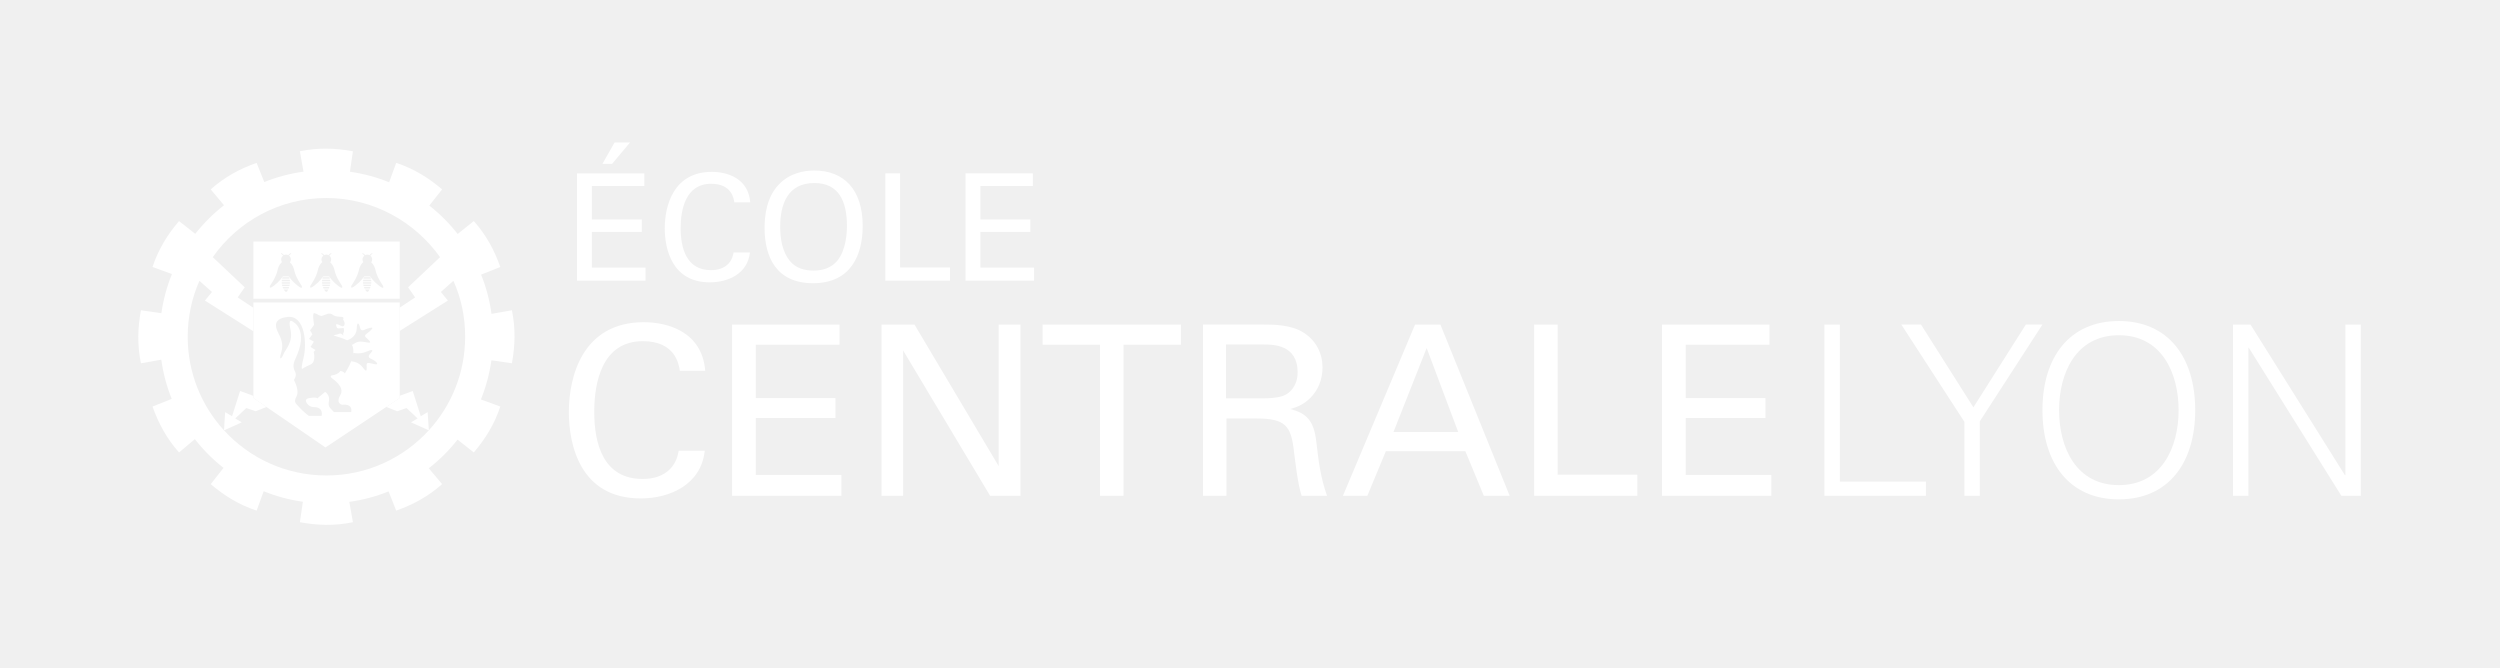
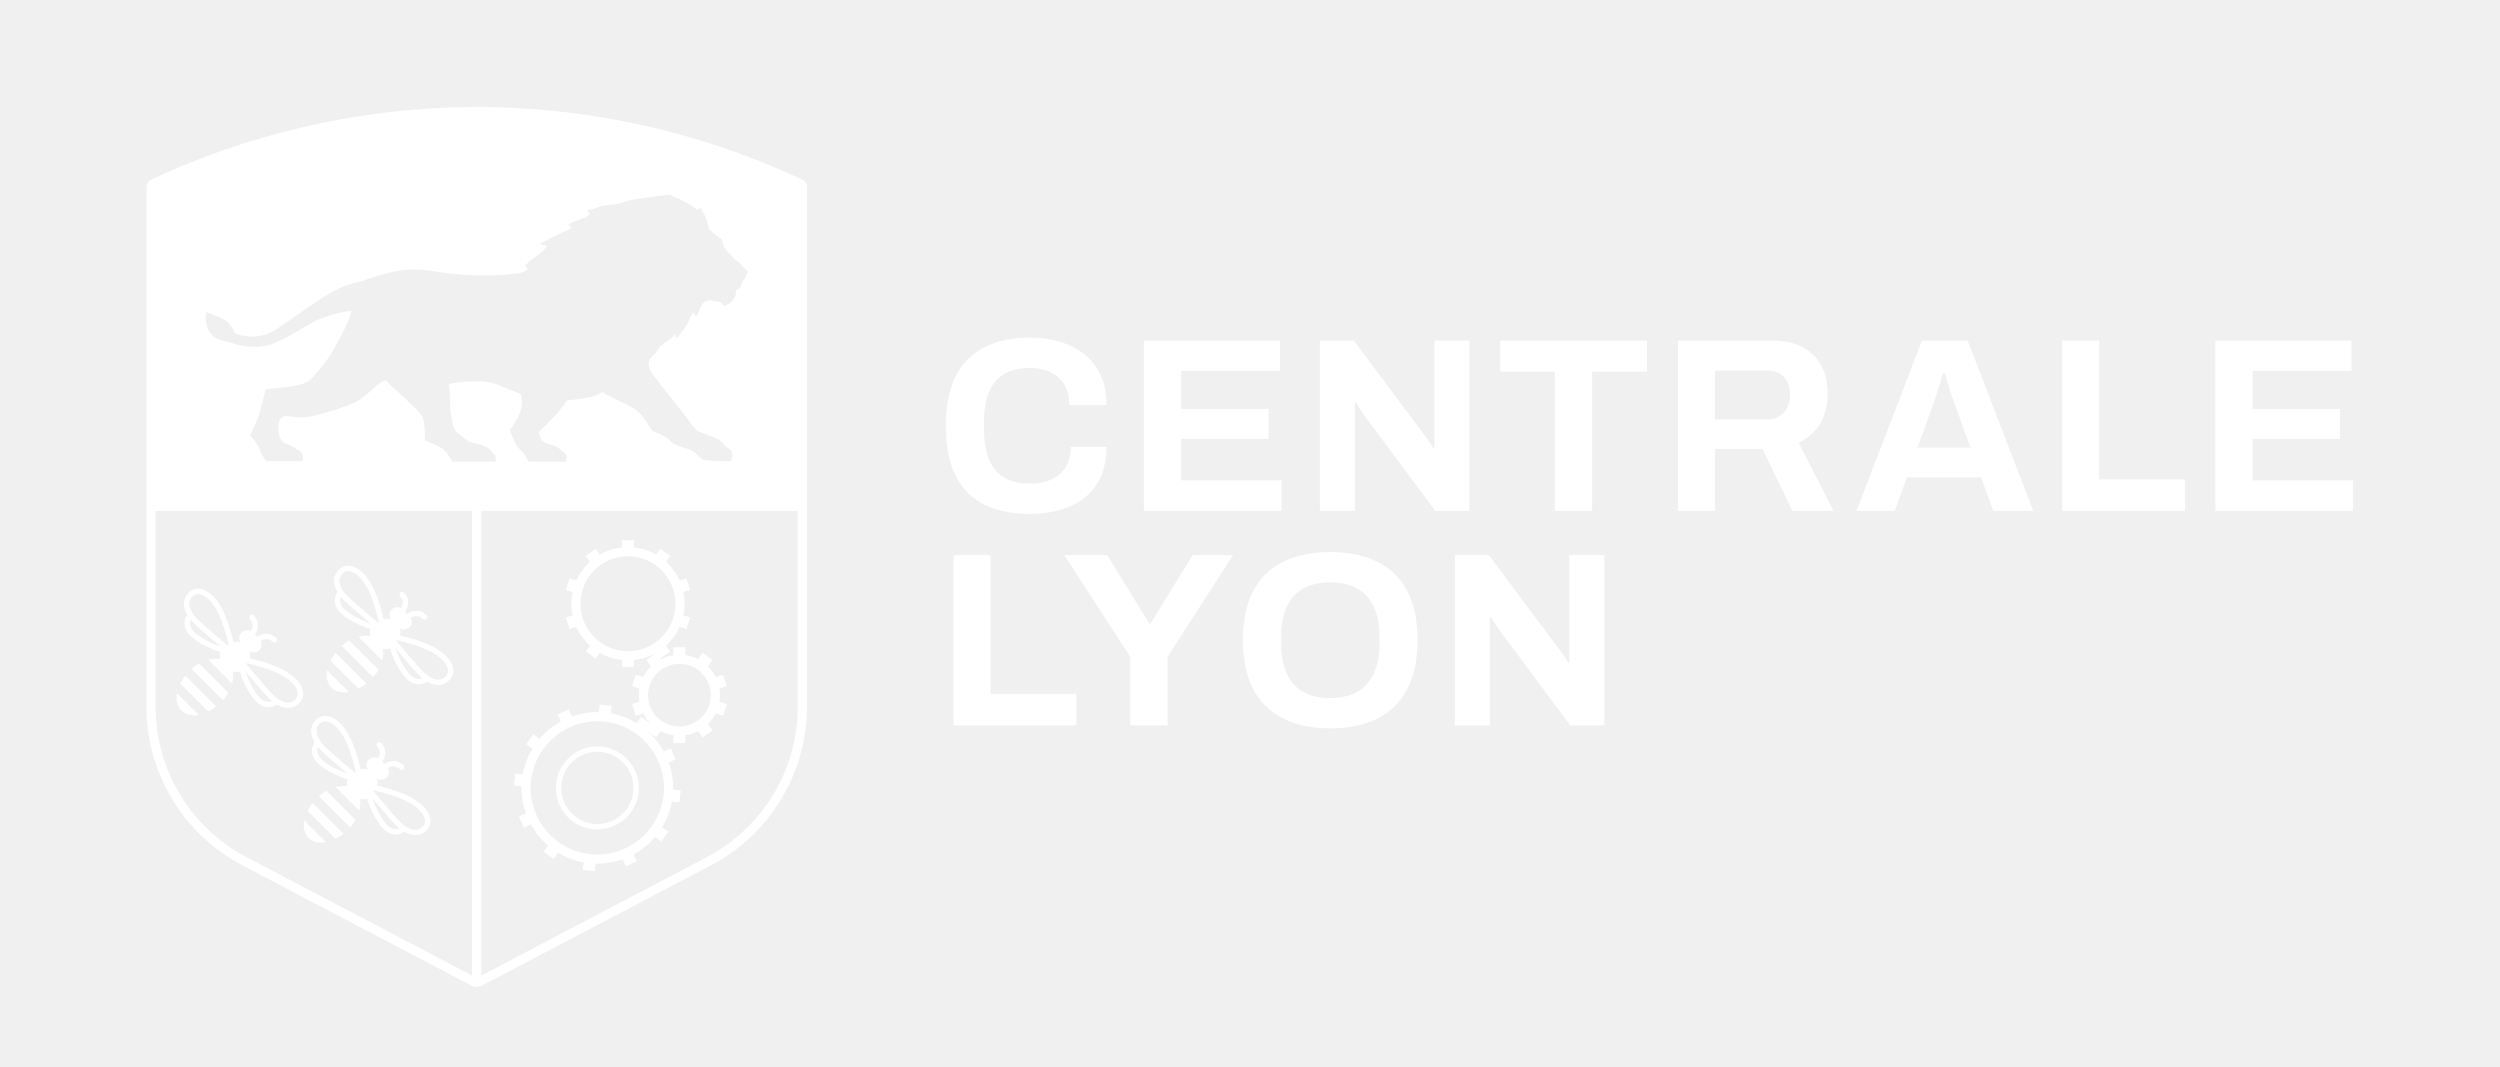
- <svg xmlns="http://www.w3.org/2000/svg" version="1.1" id="Calque_1" x="0px" y="0px" width="283.46px" height="75.66px" viewBox="0 0 283.46 75.66" enable-background="new 0 0 283.46 75.66" xml:space="preserve">
-   <g>
-     <g>
-       <path fill="#FFFFFF" d="M28.728,34.297v10.825l8.056,5.53l0.119,0.081l8.423-5.609V34.297H28.728z M42.494,41.294    c-0.574-0.111-0.928-0.29-0.928,0.084c0,0.377,0.11,1.016-0.376,0.355c-0.483-0.662-1.055-0.729-1.365-0.771    c0,0,0.017-0.063,0.049-0.152c-0.288,0.825-0.791,1.543-0.791,1.543c-0.065-0.235-0.495-0.299-0.495-0.299    c-0.135,0.27-0.563,0.466-0.892,0.494c-0.33,0.034-0.133,0.27-0.133,0.27c0.167,0.165,1.588,1.021,1.025,1.982    c-0.563,0.959,0.199,1.091,0.199,1.091c1.323-0.132,1.027,0.831,1.027,0.831h-1.955c-0.43-0.498-0.696-0.563-0.563-1.258    c0.133-0.696-0.43-1.029-0.43-1.029l-0.926,0.764c0,0,0.131-0.217-0.86-0.064c-0.662,0.097-0.301,0.558-0.301,0.558    s0.233,0.468,0.829,0.468c1.127,0,0.861,0.992,0.861,0.992h-1.457c0,0-0.693-0.529-1.091-0.992    c-0.399-0.468-0.662-0.533-0.298-1.225c0.362-0.697-0.3-1.854-0.3-1.854c0.366-0.532,0.165-0.863,0.165-0.863    c-0.264-0.526-0.295-0.892,0-1.521c1.552-3.271-0.198-4.167-0.198-4.167c-0.163-0.136-0.66-0.499-0.362,0.79    c0.347,1.514-0.596,2.317-0.796,2.853c-0.195,0.524-0.567,0.779-0.23-0.269c0.299-0.928-0.135-1.721-0.33-2.118    c-0.197-0.397-0.893-1.653,1.059-1.853c1.954-0.199,2.184,3.043,1.788,4.633c-0.397,1.591-0.099,1.224-0.099,1.224    s0.232-0.166,0.895-0.463c0.66-0.295,0.351-1.423,0.351-1.423s0.163-0.187,0.199-0.22c-0.353-0.199-0.549-0.354-0.549-0.354    l0.372-0.596l-0.552-0.306l0.376-0.509c-0.044-0.156-0.263-0.464-0.263-0.464c0.241-0.308,0.218-0.269,0.461-0.63    c-0.23-1.422,0.013-1.327,0.013-1.327c0.399,0.109,0.543,0.281,0.618,0.267c0.009,0,0.186,0.068,0.195,0.066    c0.257-0.061,0.681-0.258,0.756-0.262c0.389-0.047,0.436,0.068,0.643,0.195c0.21,0.129,0.673,0.156,0.941,0.17    c0.266,0.02,0.126,0.304,0.126,0.304c0.288,0.366,0.168,0.763-0.042,0.761c-0.206-0.007-0.534-0.281-0.708-0.237    c-0.129,0.036,0.055,0.392,0.055,0.392s0.011,0.063,0.161,0.08l0.45-0.031h0.004c0.021-0.002,0.036-0.006,0.048-0.011    c0.007,0,0.011,0.005,0.021,0.005h0.017l0.062-0.008c0,0,0.109,0.426-0.051,0.576c-0.011,0.101-0.011,0.2,0.009,0.282    c0.025,0.095-0.152-0.272-0.402-0.226c-0.182,0.042-0.032,0.061-0.601,0.163c-0.361,0.067,0.626,0.198,1.427,0.597    c0,0,1.045-0.267,1.09-1.306c0.044-1.035,0.31-0.505,0.399-0.067c0.086,0.444,0.594,0.136,0.594,0.136s1.116-0.454,0.685,0.022    c-0.418,0.463-0.928,0.596-0.661,0.859c0.262,0.264,0.816,0.683,0.309,0.619c-0.507-0.067-1.015-0.223-1.436,0.021l-0.419,0.241    c0,0-0.071-0.188-0.328-0.379c0.536,0.41,0.558,1.084,0.392,1.737c0.053-0.192,0.1-0.383,0.091-0.452c0,0,0.751,0.176,1.456-0.133    c0.707-0.307,0.882-0.244,0.487,0.178c-0.396,0.416-0.131,0.545,0.178,0.68C42.627,40.941,43.063,41.402,42.494,41.294z" />
-       <path fill="#FFFFFF" d="M28.728,27.384v6.485h16.598v-6.485H28.728z M32.637,32.875c-0.073,0.137-0.184,0.408-0.437-0.007    c-0.008-0.017-0.015-0.031-0.023-0.042h0.487C32.655,32.842,32.648,32.858,32.637,32.875z M32.721,32.706h-0.611    c-0.024-0.053-0.049-0.104-0.064-0.156h0.738C32.763,32.602,32.744,32.653,32.721,32.706z M32.817,32.435h-0.809    c-0.018-0.051-0.031-0.104-0.044-0.155h0.888C32.843,32.331,32.83,32.384,32.817,32.435z M32.868,32.165H31.95    c-0.008-0.053-0.011-0.105-0.011-0.16h0.939C32.879,32.059,32.876,32.112,32.868,32.165z M32.781,31.433    c0.015,0.044,0.033,0.097,0.049,0.165h-0.842c0.024-0.094,0.053-0.167,0.072-0.219l-0.015,0.054H32.781z M32.854,31.714    c0.012,0.054,0.018,0.116,0.022,0.177h-0.937c0.004-0.061,0.013-0.123,0.022-0.177H32.854z M33.767,32.406    c-0.671-0.519-0.853-0.868-1.023-1.063l-0.004-0.006h-0.654c0.007-0.01,0.009-0.016,0.009-0.016    c-0.002,0.004-0.009,0.011-0.015,0.016c-0.171,0.198-0.353,0.543-1.015,1.052c-0.678,0.522-0.429-0.021-0.429-0.021    s0.664-0.935,0.818-1.674c0.154-0.736,0.503-0.953,0.503-0.953s-0.002-0.022-0.004-0.063c-0.044-0.078-0.074-0.166-0.074-0.262    c0-0.172,0.084-0.323,0.207-0.423c0-0.009-0.004-0.083-0.153-0.165c0,0-0.138-0.185-0.03-0.136    c0.102,0.044,0.237,0.152,0.275,0.241c0.074-0.04,0.161-0.066,0.256-0.066c0.088,0,0.179,0.028,0.257,0.066    c0.038-0.086,0.175-0.197,0.277-0.241c0.108-0.049-0.025,0.136-0.025,0.136c-0.157,0.085-0.157,0.165-0.157,0.165l-0.019-0.009    c0.129,0.102,0.213,0.256,0.213,0.432c0,0.118-0.038,0.229-0.102,0.319c-0.002,0.017-0.002,0.026-0.002,0.026    s0.345,0.213,0.503,0.953c0.153,0.737,0.817,1.673,0.817,1.673S34.45,32.928,33.767,32.406z M37.206,32.875    c-0.072,0.137-0.182,0.408-0.436-0.007c-0.011-0.017-0.016-0.031-0.027-0.042h0.49C37.225,32.842,37.217,32.858,37.206,32.875z     M37.291,32.706h-0.611c-0.025-0.053-0.046-0.104-0.065-0.156h0.736C37.333,32.602,37.313,32.653,37.291,32.706z M37.386,32.435    h-0.811c-0.018-0.051-0.029-0.104-0.04-0.155h0.886C37.415,32.331,37.398,32.384,37.386,32.435z M37.437,32.165h-0.919    c-0.004-0.053-0.009-0.105-0.011-0.16h0.941C37.445,32.059,37.443,32.112,37.437,32.165z M37.348,31.433    c0.021,0.044,0.034,0.097,0.051,0.165h-0.844c0.027-0.094,0.055-0.167,0.076-0.219l-0.016,0.054H37.348z M37.423,31.714    c0.009,0.054,0.018,0.116,0.022,0.177h-0.937c0.004-0.061,0.011-0.123,0.022-0.177H37.423z M38.339,32.406    c-0.674-0.519-0.854-0.868-1.026-1.063l-0.005-0.006h-0.655c-0.175,0.198-0.359,0.543-1.017,1.052    c-0.681,0.522-0.427-0.021-0.427-0.021s0.66-0.935,0.813-1.674c0.157-0.736,0.509-0.953,0.509-0.953s-0.007-0.022-0.012-0.063    c-0.042-0.078-0.07-0.166-0.07-0.262c0-0.172,0.084-0.323,0.206-0.423c0-0.009-0.002-0.083-0.152-0.165    c0,0-0.14-0.185-0.032-0.136c0.105,0.044,0.237,0.152,0.277,0.241c0.073-0.04,0.162-0.066,0.253-0.066    c0.095,0,0.182,0.028,0.259,0.066c0.036-0.086,0.177-0.197,0.277-0.241c0.109-0.049-0.028,0.136-0.028,0.136    c-0.153,0.085-0.153,0.165-0.153,0.165l-0.018-0.009c0.129,0.102,0.213,0.256,0.213,0.432c0,0.118-0.038,0.229-0.103,0.319    c-0.002,0.017-0.004,0.026-0.004,0.026s0.349,0.213,0.505,0.953c0.156,0.737,0.818,1.673,0.818,1.673S39.016,32.928,38.339,32.406    z M41.86,32.875c-0.074,0.137-0.186,0.408-0.439-0.007c-0.011-0.017-0.017-0.031-0.024-0.042h0.487    C41.877,32.842,41.869,32.858,41.86,32.875z M41.942,32.706h-0.61c-0.026-0.053-0.048-0.104-0.068-0.156h0.74    C41.985,32.602,41.962,32.653,41.942,32.706z M42.038,32.435h-0.809c-0.018-0.051-0.031-0.104-0.044-0.155h0.89    C42.063,32.331,42.053,32.384,42.038,32.435z M42.088,32.165h-0.919c-0.004-0.053-0.011-0.105-0.011-0.16h0.939    C42.097,32.059,42.095,32.112,42.088,32.165z M41.264,31.433l0.02-0.054C41.278,31.392,41.271,31.418,41.264,31.433H42    c0.017,0.044,0.036,0.097,0.051,0.165h-0.844C41.227,31.527,41.246,31.48,41.264,31.433L41.264,31.433z M42.074,31.714    c0.01,0.054,0.019,0.116,0.021,0.177h-0.933c0.002-0.061,0.008-0.123,0.02-0.177H42.074z M42.987,32.406    c-0.67-0.519-0.85-0.868-1.025-1.063l-0.002-0.006h-0.654c0.007-0.01,0.011-0.016,0.011-0.016    c-0.004,0.004-0.011,0.011-0.015,0.016c-0.171,0.198-0.359,0.543-1.017,1.052c-0.681,0.522-0.426-0.021-0.426-0.021    s0.661-0.935,0.815-1.674c0.156-0.736,0.505-0.953,0.505-0.953s-0.006-0.022-0.006-0.063C41.131,29.6,41.1,29.512,41.1,29.417    c0-0.172,0.083-0.323,0.207-0.423c0-0.009-0.004-0.083-0.156-0.165c0,0-0.132-0.185-0.028-0.136    c0.102,0.044,0.237,0.152,0.274,0.241c0.075-0.04,0.162-0.066,0.254-0.066c0.093,0,0.184,0.028,0.262,0.066    c0.034-0.086,0.173-0.197,0.277-0.241c0.108-0.049-0.029,0.136-0.029,0.136c-0.157,0.085-0.157,0.165-0.157,0.165l-0.013-0.009    c0.125,0.102,0.208,0.256,0.208,0.432c0,0.118-0.038,0.229-0.102,0.319c0,0.017-0.002,0.026-0.002,0.026s0.35,0.213,0.505,0.953    c0.155,0.737,0.818,1.673,0.818,1.673S43.67,32.928,42.987,32.406z" />
+ <svg xmlns="http://www.w3.org/2000/svg" width="100%" height="100%" viewBox="0 0 443 189" version="1.1" xml:space="preserve" style="fill-rule:evenodd;clip-rule:evenodd;stroke-linejoin:round;stroke-miterlimit:2;">
+   <g id="base">
    </g>
-     <path fill="#FFFFFF" d="M65.423,19.657h7.635v1.432h-5.95v3.795h5.664v1.414h-5.664v4.045h6.084v1.483h-7.77V19.657z M71.44,16.15   L69.4,18.579h-1.095l1.382-2.429H71.44z" />
-     <path fill="#FFFFFF" d="M83.261,22.944c-0.065-0.421-0.287-2.107-2.63-2.107c-2.933,0-3.456,3-3.456,5.023   c0,2.293,0.659,4.77,3.441,4.77c0.74,0,1.448-0.184,1.97-0.724c0.438-0.472,0.54-0.997,0.591-1.283h1.855   c-0.253,2.396-2.462,3.39-4.552,3.39c-4.282,0-5.107-3.775-5.107-6.138c0-2.559,0.996-6.388,5.327-6.388   c1.72,0,4.145,0.691,4.364,3.457H83.261z" />
-     <path fill="#FFFFFF" d="M88.258,20.969c1.263-1.364,2.932-1.635,4.062-1.635c3.372,0,5.495,2.158,5.495,6.288   c0,3.237-1.299,6.489-5.63,6.489c-4.146,0-5.495-2.946-5.495-6.287C86.69,24.444,86.925,22.403,88.258,20.969 M89.539,29.569   c0.691,0.859,1.737,1.112,2.697,1.112c0.994,0,1.987-0.271,2.696-1.112c0.995-1.215,1.097-3.135,1.097-3.961   c0-2.766-0.911-4.855-3.691-4.855c-3.084,0-3.877,2.477-3.877,4.972C88.46,27.056,88.697,28.523,89.539,29.569" />
-     <polygon fill="#FFFFFF" points="100.386,19.657 102.054,19.657 102.054,30.325 107.717,30.325 107.717,31.826 100.386,31.826  " />
-     <polygon fill="#FFFFFF" points="109.474,19.657 117.112,19.657 117.112,21.088 111.161,21.088 111.161,24.881 116.824,24.881    116.824,26.297 111.161,26.297 111.161,30.342 117.245,30.342 117.245,31.826 109.474,31.826  " />
-     <path fill="#FFFFFF" d="M77.083,42.044c-0.108-0.674-0.459-3.36-4.194-3.36c-4.682,0-5.512,4.786-5.512,8.015   c0,3.656,1.045,7.607,5.486,7.607c1.183,0,2.311-0.295,3.144-1.156c0.7-0.75,0.861-1.588,0.943-2.042h2.956   c-0.402,3.819-3.928,5.405-7.261,5.405c-6.831,0-8.147-6.024-8.147-9.791c0-4.086,1.587-10.19,8.498-10.19   c2.743,0,6.616,1.102,6.966,5.513H77.083z" />
-     <polygon fill="#FFFFFF" points="83.004,36.801 95.186,36.801 95.186,39.085 85.692,39.085 85.692,45.136 94.729,45.136    94.729,47.397 85.692,47.397 85.692,53.851 95.401,53.851 95.401,56.216 83.004,56.216  " />
-     <polygon fill="#FFFFFF" points="99.95,36.801 103.689,36.801 113.235,52.853 113.235,36.801 115.707,36.801 115.707,56.216    112.264,56.216 102.398,39.732 102.398,56.216 99.95,56.216  " />
-     <polygon fill="#FFFFFF" points="124.725,56.216 124.725,39.085 118.215,39.085 118.215,36.801 133.896,36.801 133.896,39.085    127.388,39.085 127.388,56.216  " />
-     <path fill="#FFFFFF" d="M136.399,36.8h6.937c0.996,0,3.039,0,4.467,0.912c1.449,0.917,2.15,2.395,2.15,3.955   c0,1.371-0.512,2.581-1.373,3.442c-0.832,0.833-1.691,1.102-2.287,1.264c1.857,0.485,2.689,1.317,2.959,3.739   c0.27,2.285,0.459,3.951,1.213,6.104h-2.879c-0.43-1.291-0.697-3.658-0.885-5.137c-0.326-2.824-0.998-3.629-4.25-3.629h-3.391   v8.766h-2.661V36.8z M139.007,45.164h4.249c0.299,0,1.828,0,2.555-0.43c0.375-0.215,1.318-0.916,1.318-2.529   c0-3.145-2.797-3.145-3.873-3.145h-4.249V45.164z" />
-     <path fill="#FFFFFF" d="M160.445,36.801h2.875l7.854,19.415h-2.934l-2.094-5.059h-9.01l-2.1,5.059h-2.77L160.445,36.801z    M157.998,48.983h7.34l-3.578-9.521L157.998,48.983z" />
-     <polygon fill="#FFFFFF" points="173.947,36.801 176.611,36.801 176.611,53.822 185.645,53.822 185.645,56.216 173.947,56.216  " />
-     <polygon fill="#FFFFFF" points="188.447,36.801 200.629,36.801 200.629,39.085 191.137,39.085 191.137,45.136 200.172,45.136    200.172,47.397 191.137,47.397 191.137,53.851 200.844,53.851 200.844,56.216 188.447,56.216  " />
-     <polygon fill="#FFFFFF" points="206.859,56.216 206.859,36.801 208.609,36.801 208.609,54.605 218.371,54.605 218.371,56.216  " />
-     <polygon fill="#FFFFFF" points="222.73,47.828 215.58,36.8 217.811,36.8 223.752,46.185 229.697,36.8 231.578,36.8 224.479,47.771    224.479,56.216 222.73,56.216  " />
-     <path fill="#FFFFFF" d="M240.242,56.619c-5.564,0-8.66-4.061-8.66-10.111c0-6.049,3.096-10.11,8.66-10.11   c5.566,0,8.66,4.062,8.66,10.11C248.902,52.558,245.809,56.619,240.242,56.619 M240.242,55.005c4.84,0,6.777-4.248,6.777-8.498   c0-4.249-1.938-8.497-6.777-8.497s-6.775,4.248-6.775,8.497C233.467,50.757,235.402,55.005,240.242,55.005" />
-     <polygon fill="#FFFFFF" points="253.184,36.801 255.172,36.801 265.875,53.876 265.93,53.876 265.93,36.801 267.678,36.801    267.678,56.216 265.473,56.216 254.982,39.435 254.932,39.435 254.932,56.216 253.184,56.216  " />
-   </g>
-   <g>
-     <path fill="#FFFFFF" d="M58.042,41.191c0.361-1.993,0.43-3.907,0-6.013l-2.313,0.408c-0.211-1.551-0.613-3.042-1.181-4.449   l2.179-0.866c-0.681-1.905-1.576-3.599-3.005-5.206L51.89,26.53c-0.949-1.213-2.001-2.268-3.213-3.219l1.45-1.841   c-1.541-1.31-3.16-2.321-5.203-3.005l-0.803,2.201c-1.4-0.566-2.899-0.977-4.444-1.196l0.338-2.319   c-1.989-0.361-3.903-0.43-6.013,0c0.029,0.182,0.41,2.313,0.41,2.313c-1.55,0.213-3.04,0.611-4.448,1.178l-0.867-2.176   c-1.903,0.677-3.594,1.576-5.207,3.005l1.509,1.8c-1.214,0.943-2.309,2.037-3.26,3.244l-1.841-1.449   c-1.307,1.54-2.324,3.162-3.006,5.206l2.203,0.8c-0.569,1.402-0.977,2.892-1.197,4.443l-2.319-0.336   c-0.363,1.985-0.433,3.898,0,6.013l2.309-0.41c0.212,1.549,0.616,3.039,1.18,4.445l-2.175,0.868   c0.68,1.904,1.577,3.595,3.006,5.206l1.797-1.51c0.947,1.218,2.036,2.307,3.249,3.26l-1.454,1.842   c1.541,1.305,3.165,2.326,5.207,3.004l0.799-2.201c1.401,0.57,2.892,0.979,4.445,1.193l-0.339,2.322   c1.987,0.363,3.904,0.434,6.013,0l-0.409-2.307c1.548-0.217,3.042-0.615,4.448-1.184l0.869,2.176   c1.901-0.678,3.592-1.574,5.203-3.004l-1.509-1.797c1.216-0.945,2.311-2.037,3.261-3.251l1.843,1.456   c1.306-1.541,2.325-3.161,3.005-5.206l-2.201-0.8c0.567-1.402,0.973-2.898,1.194-4.443L58.042,41.191z M48.622,48.792   c-2.877,3.148-7.012,5.119-11.612,5.119c-4.599,0-8.734-1.971-11.612-5.119c-2.56-2.797-4.116-6.523-4.116-10.614   c0-2.258,0.474-4.397,1.329-6.338l1.422,1.264l-0.795,0.975l5.491,3.483v-2.663l-1.778-1.176l0.796-1.147l-3.624-3.419   c2.848-4.055,7.556-6.706,12.886-6.706c5.298,0,10.035,2.689,12.884,6.706l-3.622,3.419l0.799,1.147l-1.744,1.153v2.643   l5.454-3.441l-0.794-0.975l1.423-1.264c0.875,1.955,1.332,4.055,1.332,6.338C52.74,42.269,51.18,45.996,48.622,48.792z" />
-     <polygon fill="#FFFFFF" points="26.669,47.443 27.924,46.267 28.989,46.628 30.216,46.144 28.728,45.123 28.728,44.885    27.221,44.332 26.311,47.196 25.531,46.728 25.397,48.792 27.413,47.888  " />
-     <polygon fill="#FFFFFF" points="47.708,47.196 46.798,44.332 45.326,44.874 45.326,45.125 43.798,46.142 45.028,46.628    46.094,46.267 47.35,47.443 46.605,47.888 48.622,48.792 48.489,46.728  " />
+   <g id="fond">
+     </g>
+   <g id="Calque-1">
+     <g transform="matrix(1,0,0,1,182.47,59.8263)">
+       <path d="M0,31.24C-3.139,31.24 -5.822,30.689 -8.052,29.59C-10.281,28.49 -11.976,26.781 -13.134,24.464C-14.293,22.147 -14.871,19.199 -14.871,15.62C-14.871,10.34 -13.573,6.417 -10.978,3.849C-8.382,1.283 -4.723,0 0,0C2.581,0 4.898,0.439 6.952,1.32C9.005,2.2 10.626,3.519 11.814,5.28C13.002,7.04 13.597,9.255 13.597,11.924L6.996,11.924C6.996,10.515 6.71,9.328 6.139,8.36C5.566,7.391 4.76,6.651 3.719,6.137C2.677,5.625 1.467,5.368 0.089,5.368C-1.789,5.368 -3.337,5.735 -4.554,6.468C-5.771,7.201 -6.666,8.279 -7.237,9.702C-7.81,11.125 -8.096,12.863 -8.096,14.916L-8.096,16.28C-8.096,18.391 -7.803,20.159 -7.216,21.582C-6.629,23.005 -5.741,24.075 -4.554,24.794C-3.365,25.512 -1.833,25.872 0.045,25.872C1.511,25.872 2.787,25.623 3.872,25.124C4.957,24.625 5.793,23.891 6.381,22.924C6.967,21.956 7.261,20.767 7.261,19.36L13.597,19.36C13.597,22.029 13.017,24.244 11.858,26.004C10.699,27.763 9.094,29.077 7.04,29.942C4.987,30.806 2.641,31.24 0,31.24" style="fill:white;fill-rule:nonzero;" />
+     </g>
+     <g transform="matrix(1,0,0,1,202.696,60.354)">
+       <path d="M0,30.184L0,0L24.112,0L24.112,5.368L6.601,5.368L6.601,12.1L22.088,12.1L22.088,17.424L6.601,17.424L6.601,24.772L24.376,24.772L24.376,30.184L0,30.184Z" style="fill:white;fill-rule:nonzero;" />
+     </g>
+     <g transform="matrix(1,0,0,1,233.883,60.354)">
+       <path d="M0,30.184L0,0L6.028,0L18.172,16.28C18.349,16.486 18.568,16.772 18.832,17.138C19.097,17.505 19.345,17.864 19.58,18.216C19.814,18.568 19.977,18.847 20.064,19.052L20.284,19.052L20.284,0L26.488,0L26.488,30.184L20.46,30.184L8.053,13.508C7.759,13.097 7.451,12.643 7.128,12.144C6.805,11.646 6.57,11.264 6.424,11L6.204,11L6.204,30.184L0,30.184Z" style="fill:white;fill-rule:nonzero;" />
+     </g>
+     <g transform="matrix(1,0,0,1,275.525,60.354)">
+       <path d="M0,30.184L0,5.5L-9.681,5.5L-9.681,0L16.323,0L16.323,5.5L6.6,5.5L6.6,30.184L0,30.184Z" style="fill:white;fill-rule:nonzero;" />
+     </g>
+     <g transform="matrix(1,0,0,1,303.9,76.5466)">
+       <path d="M0,-2.201L9.107,-2.201C10.428,-2.201 11.454,-2.603 12.188,-3.411C12.921,-4.217 13.288,-5.309 13.288,-6.688C13.288,-7.568 13.126,-8.323 12.804,-8.955C12.48,-9.585 12.012,-10.061 11.396,-10.385C10.779,-10.707 10.017,-10.869 9.107,-10.869L0,-10.869L0,-2.201ZM-6.557,13.991L-6.557,-16.192L9.987,-16.192C12.217,-16.192 14.072,-15.797 15.554,-15.005C17.034,-14.213 18.142,-13.105 18.876,-11.682C19.608,-10.26 19.976,-8.625 19.976,-6.776C19.976,-4.811 19.535,-3.073 18.655,-1.562C17.775,-0.052 16.5,1.1 14.827,1.892L20.987,13.991L13.728,13.991L8.403,2.991L0,2.991L0,13.991L-6.557,13.991Z" style="fill:white;fill-rule:nonzero;" />
+     </g>
+     <g transform="matrix(1,0,0,1,339.79,71.5743)">
+       <path d="M0,7.744L9.372,7.744L6.688,0.307C6.57,-0.015 6.431,-0.403 6.271,-0.859C6.108,-1.313 5.94,-1.819 5.764,-2.376C5.588,-2.933 5.419,-3.484 5.258,-4.027C5.097,-4.569 4.942,-5.061 4.796,-5.5L4.532,-5.5C4.385,-4.943 4.194,-4.29 3.96,-3.542C3.725,-2.794 3.49,-2.075 3.256,-1.386C3.021,-0.696 2.83,-0.132 2.685,0.307L0,7.744ZM-10.824,18.964L0.792,-11.22L8.888,-11.22L20.504,18.964L13.42,18.964L11.264,13.023L-1.892,13.023L-4.048,18.964L-10.824,18.964Z" style="fill:white;fill-rule:nonzero;" />
+     </g>
+     <g transform="matrix(1,0,0,1,365.416,60.354)">
+       <path d="M0,30.184L0,0L6.557,0L6.557,24.596L21.78,24.596L21.78,30.184L0,30.184Z" style="fill:white;fill-rule:nonzero;" />
+     </g>
+     <g transform="matrix(1,0,0,1,392.564,60.354)">
+       <path d="M0,30.184L0,0L24.112,0L24.112,5.368L6.601,5.368L6.601,12.1L22.088,12.1L22.088,17.424L6.601,17.424L6.601,24.772L24.376,24.772L24.376,30.184L0,30.184Z" style="fill:white;fill-rule:nonzero;" />
+     </g>
+     <g transform="matrix(1,0,0,1,168.962,98.354)">
+       <path d="M0,30.184L0,0L6.557,0L6.557,24.596L21.78,24.596L21.78,30.184L0,30.184Z" style="fill:white;fill-rule:nonzero;" />
+     </g>
+     <g transform="matrix(1,0,0,1,200.282,98.354)">
+       <path d="M0,30.184L0,18.04L-11.703,0L-4.092,0L3.389,12.144L3.608,12.144L11.044,0L18.217,0L6.601,18.04L6.601,30.184L0,30.184Z" style="fill:white;fill-rule:nonzero;" />
+     </g>
+     <g transform="matrix(1,0,0,1,235.697,103.194)">
+       <path d="M0,20.504C1.437,20.504 2.698,20.299 3.784,19.888C4.869,19.478 5.778,18.861 6.512,18.04C7.245,17.219 7.803,16.214 8.185,15.025C8.565,13.838 8.756,12.482 8.756,10.956L8.756,9.592C8.756,8.037 8.565,6.659 8.185,5.456C7.803,4.253 7.245,3.249 6.512,2.442C5.778,1.636 4.869,1.027 3.784,0.616C2.698,0.205 1.437,-0 0,-0C-1.408,-0 -2.655,0.205 -3.74,0.616C-4.825,1.027 -5.735,1.636 -6.468,2.442C-7.201,3.249 -7.751,4.253 -8.118,5.456C-8.485,6.659 -8.668,8.037 -8.668,9.592L-8.668,10.956C-8.668,12.482 -8.485,13.838 -8.118,15.025C-7.751,16.214 -7.201,17.219 -6.468,18.04C-5.735,18.861 -4.825,19.478 -3.74,19.888C-2.655,20.299 -1.408,20.504 0,20.504M0,25.872C-3.197,25.872 -5.955,25.3 -8.271,24.155C-10.59,23.012 -12.364,21.281 -13.596,18.964C-14.828,16.647 -15.443,13.743 -15.443,10.252C-15.443,6.703 -14.828,3.777 -13.596,1.474C-12.364,-0.829 -10.59,-2.545 -8.271,-3.674C-5.955,-4.803 -3.197,-5.368 0,-5.368C3.256,-5.368 6.035,-4.803 8.338,-3.674C10.641,-2.545 12.408,-0.829 13.641,1.474C14.872,3.777 15.488,6.703 15.488,10.252C15.488,13.743 14.872,16.647 13.641,18.964C12.408,21.281 10.641,23.012 8.338,24.155C6.035,25.3 3.256,25.872 0,25.872" style="fill:white;fill-rule:nonzero;" />
+     </g>
+     <g transform="matrix(1,0,0,1,257.797,98.354)">
+       <path d="M0,30.184L0,0L6.028,0L18.172,16.28C18.349,16.486 18.568,16.772 18.832,17.138C19.097,17.505 19.345,17.864 19.58,18.216C19.814,18.568 19.977,18.847 20.064,19.052L20.284,19.052L20.284,0L26.488,0L26.488,30.184L20.46,30.184L8.053,13.508C7.759,13.097 7.451,12.643 7.128,12.144C6.805,11.646 6.57,11.264 6.424,11L6.204,11L6.204,30.184L0,30.184Z" style="fill:white;fill-rule:nonzero;" />
+     </g>
+     <g transform="matrix(1,0,0,1,141.363,68.6784)">
+       <path d="M0,56.517C0,67.768 -6.188,78.004 -16.149,83.232L-56.114,104.208C-56.104,104.157 -56.083,104.11 -56.083,104.057L-56.083,21.881L0,21.881L0,56.517ZM-61.257,13.125C-61.257,13.125 -61.897,11.726 -62.722,10.996C-63.542,10.261 -66.107,9.346 -66.107,9.346C-66.107,9.346 -65.951,6.93 -66.406,5.476C-66.52,5.106 -67.195,4.125 -67.764,3.659C-68.338,3.18 -68.894,2.51 -70.539,1.051C-72.189,-0.414 -73.008,-1.293 -73.008,-1.293C-73.008,-1.293 -73.708,-1.12 -74.377,-0.564C-75.047,0.004 -77.266,2.109 -78.493,2.66C-79.844,3.258 -83.869,4.669 -86.686,5.183C-88.527,5.518 -90.381,4.807 -91.225,5.154C-91.93,5.447 -92.068,6.756 -92.068,6.756C-92.068,6.756 -92.062,8.03 -91.769,8.802C-91.476,9.567 -91.141,9.812 -90.542,10.016C-89.089,10.517 -89.239,10.775 -88.533,11.068C-87.301,11.505 -87.738,13.023 -87.738,13.023L-94.047,13.023C-94.352,13.023 -94.843,12.097 -95.124,11.57C-95.59,9.872 -97.043,8.496 -97.043,8.496C-97.043,8.496 -96.218,6.78 -95.865,5.919C-94.998,3.802 -94.316,0.315 -94.316,0.315C-94.316,0.315 -90.417,-0.079 -89.06,-0.33C-87.815,-0.558 -86.853,-0.946 -86.446,-1.293C-86.034,-1.634 -83.713,-4.451 -83.127,-5.3C-82.619,-6.024 -80.137,-10.366 -79.449,-12.405C-79.33,-12.77 -79.204,-13.182 -79.096,-13.595C-81.5,-13.326 -84.359,-12.459 -86.135,-11.46C-87.929,-10.455 -90.429,-8.811 -92.911,-7.812C-95.667,-6.706 -98.939,-7.376 -100.309,-7.926C-101.08,-8.236 -103.233,-8.111 -104.333,-10.061C-105.249,-11.699 -104.8,-13.392 -104.8,-13.392C-104.8,-13.392 -102.222,-12.477 -101.176,-11.705C-100.368,-11.101 -99.663,-9.612 -99.663,-9.612C-99.663,-9.612 -99.13,-9.271 -97.761,-9.104C-96.392,-8.936 -95.303,-8.972 -93.372,-9.792C-91.428,-10.61 -84.431,-16.394 -80.43,-17.931C-79.306,-18.361 -78.086,-18.69 -76.883,-18.947C-76.537,-19.121 -76.094,-19.294 -75.532,-19.462C-72.649,-20.347 -70.311,-21.041 -67.154,-20.897C-64.002,-20.747 -62.31,-19.958 -56.12,-19.874C-52.406,-19.82 -49.153,-20.263 -48.77,-20.419C-48.453,-20.556 -48.19,-20.694 -47.969,-20.825L-47.902,-21.16L-48.387,-21.585C-48.226,-21.686 -47.765,-22.225 -47.311,-22.547C-46.862,-22.864 -46.509,-23.181 -46.103,-23.451C-45.277,-24.013 -44.931,-24.491 -44.691,-24.706C-44.452,-24.916 -44.476,-25.107 -44.476,-25.107C-44.476,-25.107 -44.667,-25.239 -45.014,-25.263C-45.355,-25.293 -45.594,-25.346 -45.594,-25.346C-45.594,-25.346 -45.839,-25.328 -45.361,-25.628C-44.883,-25.915 -44.823,-25.932 -44.314,-26.201C-43.961,-26.381 -43.226,-26.812 -42.694,-27.051C-42.162,-27.29 -41.013,-27.775 -40.505,-28.037C-40.002,-28.307 -40.08,-28.355 -40.08,-28.355C-40.451,-28.546 -40.637,-28.917 -40.637,-28.917C-40.397,-29.102 -39.47,-29.473 -38.878,-29.688C-38.292,-29.903 -37.844,-30.089 -37.413,-30.304C-36.989,-30.513 -36.803,-30.914 -36.803,-30.914C-37.15,-30.992 -37.275,-31.434 -37.275,-31.434C-37.275,-31.434 -36.905,-31.476 -36.611,-31.548C-36.001,-31.691 -34.668,-32.218 -34.327,-32.272C-33.55,-32.409 -32.868,-32.409 -32.216,-32.487C-31.63,-32.559 -30.781,-32.894 -30.512,-32.995C-30.237,-33.097 -29.441,-33.247 -29.441,-33.247C-28.448,-33.432 -28.311,-33.485 -27.653,-33.527C-27.336,-33.546 -25.961,-33.779 -25.405,-33.857C-24.842,-33.94 -23.802,-34.036 -23.479,-34.084C-23.03,-34.155 -22.48,-34.132 -22.48,-34.132C-22.289,-33.946 -21.798,-33.659 -21.421,-33.581C-21.057,-33.498 -20.147,-33.019 -19.376,-32.565C-18.604,-32.116 -17.827,-31.53 -17.827,-31.53C-17.457,-31.769 -17.056,-31.739 -17.056,-31.739C-16.978,-31.368 -16.894,-31.315 -16.763,-31.075C-16.631,-30.837 -16.524,-30.591 -16.23,-29.957C-15.938,-29.317 -15.752,-28.115 -15.752,-28.115C-15.752,-28.115 -15.004,-27.398 -14.711,-27.158C-14.418,-26.919 -13.964,-26.626 -13.803,-26.542C-13.509,-26.399 -13.432,-26.094 -13.408,-25.986C-13.378,-25.879 -13.168,-24.892 -12.977,-24.76C-12.792,-24.629 -12.421,-24.013 -12.23,-23.881C-12.044,-23.75 -11.673,-23.241 -11.351,-22.919C-11.034,-22.601 -10.37,-22.2 -10.101,-21.908C-9.832,-21.615 -9.7,-21.376 -9.7,-21.376C-8.982,-20.921 -8.851,-20.389 -8.851,-20.389C-9.006,-20.227 -9.084,-20.095 -9.167,-19.725C-9.246,-19.348 -9.778,-18.9 -9.778,-18.9L-9.915,-18.499C-9.993,-18.415 -9.939,-18.337 -10.125,-17.883C-10.316,-17.428 -10.705,-17.422 -10.89,-17.237C-11.082,-17.046 -10.902,-16.818 -11.01,-16.418C-11.111,-16.017 -11.249,-15.778 -11.488,-15.563C-11.728,-15.353 -11.673,-15.246 -11.966,-15.036C-12.253,-14.821 -12.283,-14.821 -12.606,-14.659C-12.923,-14.498 -12.93,-14.444 -12.93,-14.444C-12.93,-14.444 -13.283,-14.624 -13.545,-14.97C-13.809,-15.317 -13.982,-15.15 -14.377,-15.233C-14.771,-15.317 -15.226,-15.503 -15.543,-15.491C-15.991,-15.467 -16.404,-15.21 -16.62,-15.12C-16.835,-15.036 -16.996,-14.576 -17.217,-14.229C-17.433,-13.876 -17.516,-13.482 -17.648,-13.182C-17.779,-12.871 -18.103,-12.56 -18.103,-12.56C-18.234,-12.907 -18.437,-13.398 -18.437,-13.398C-18.527,-13.266 -18.7,-13.093 -19.005,-12.477C-19.311,-11.867 -19.663,-10.91 -20.142,-10.425C-20.62,-9.947 -20.489,-9.899 -20.883,-9.421C-21.278,-8.942 -21.517,-8.745 -21.517,-8.745C-21.661,-9.109 -21.679,-9.492 -21.679,-9.492C-21.679,-9.492 -22.193,-8.858 -22.546,-8.637C-22.893,-8.416 -23.742,-7.938 -23.958,-7.555C-24.244,-7.041 -24.089,-7.967 -24.549,-7.023C-24.747,-6.616 -25.428,-5.91 -25.859,-5.426C-26.026,-5.246 -26.182,-5.079 -26.35,-4.918L-26.445,-3.913L-25.883,-2.597C-25.883,-2.597 -23.365,0.758 -22.127,2.217C-20.895,3.682 -18.437,7.139 -17.965,7.516C-17.504,7.887 -16.135,8.323 -15.321,8.634C-12.469,9.717 -13.527,10.195 -12.295,10.781C-11.063,11.367 -11.817,13.054 -11.817,13.054C-11.817,13.054 -14.526,13.048 -16.099,12.892C-16.966,12.808 -17.068,12.605 -18.031,11.726C-18.988,10.853 -19.717,10.805 -19.717,10.805C-19.717,10.805 -22.121,10.111 -22.54,9.531C-23.18,8.64 -25.829,7.629 -25.829,7.629C-25.829,7.629 -27.378,4.986 -28.479,4.113C-29.573,3.234 -32.683,1.924 -33.92,1.195C-34.124,1.075 -34.357,0.937 -34.614,0.788C-34.817,0.901 -35.033,1.027 -35.284,1.17C-36.116,1.649 -38.549,2.068 -40.864,2.283C-41.199,2.755 -41.485,3.138 -42.221,4.101C-42.813,4.866 -45.893,7.905 -45.893,7.905C-45.893,7.905 -45.624,9.19 -45.223,9.483C-44.53,10.045 -44.344,9.752 -42.658,10.554C-42.227,10.757 -41.88,11.194 -41.504,11.409C-40.625,11.912 -41.091,13.125 -41.091,13.125L-47.723,13.125C-47.723,13.125 -47.986,12.527 -48.166,12.186C-48.489,11.57 -49.427,10.805 -49.721,10.446C-50.014,10.087 -51.037,7.539 -51.037,7.539C-51.037,7.539 -49.003,4.992 -48.865,2.953C-48.812,2.128 -48.925,1.541 -49.087,1.128C-50.654,0.537 -52.155,-0.085 -52.735,-0.342C-55.617,-1.64 -59.397,-1.048 -61.801,-0.641C-61.723,0.1 -61.627,1.278 -61.627,2.51C-61.627,4.556 -61.096,6.948 -60.802,7.48C-60.509,8.012 -59.217,8.867 -58.703,9.274C-57.95,9.878 -57.998,9.501 -55.378,10.434C-54.637,10.691 -54.368,11.289 -54.068,11.594C-53.925,11.738 -53.297,12.127 -53.584,13.125L-61.257,13.125ZM-97.642,83.232C-107.604,78.004 -113.792,67.768 -113.792,56.517L-113.792,21.881L-57.708,21.881L-57.708,104.057C-57.708,104.11 -57.688,104.157 -57.678,104.208L-97.642,83.232ZM1.421,-36.318C1.314,-36.49 1.159,-36.627 0.981,-36.735C0.94,-36.761 0.905,-36.794 0.861,-36.815C0.18,-37.135 -0.537,-37.465 -1.289,-37.802C-2.792,-38.476 -4.435,-39.179 -6.21,-39.893C-17.752,-44.529 -34.924,-49.583 -56.087,-49.709C-56.177,-49.71 -56.266,-49.71 -56.355,-49.71C-56.534,-49.711 -56.713,-49.712 -56.893,-49.712C-64.396,-49.711 -71.384,-49.074 -77.825,-48.065C-94.114,-45.513 -106.787,-40.505 -114.601,-36.839C-114.917,-36.691 -115.144,-36.432 -115.279,-36.126C-115.319,-36.036 -115.353,-35.944 -115.374,-35.847C-115.396,-35.746 -115.417,-35.644 -115.417,-35.537L-115.417,56.517C-115.417,68.336 -108.862,79.179 -98.397,84.671L-57.704,106.029C-57.451,106.163 -57.173,106.229 -56.896,106.229C-56.618,106.229 -56.34,106.163 -56.087,106.029L-15.395,84.671C-4.93,79.179 1.625,68.336 1.625,56.517L1.625,-35.595C1.625,-35.857 1.552,-36.106 1.421,-36.318" style="fill:white;fill-rule:nonzero;" />
+     </g>
+     <g transform="matrix(1,0,0,1,52.3783,105.81)">
+       <path d="M0,18.077C-0.372,18.481 -0.815,18.687 -1.318,18.689L-1.327,18.689C-2.229,18.689 -3.292,18.063 -4.402,16.879C-5.763,15.428 -7.646,13.161 -8.767,11.793L-8.706,11.694C-7.024,12.075 -3.773,12.926 -1.879,14.175C-0.554,15.049 0.268,16.055 0.376,16.935C0.429,17.365 0.302,17.749 0,18.077M-5.05,18.552C-5.716,18.446 -6.384,17.909 -7.033,16.957C-7.96,15.598 -8.537,14.228 -8.893,13.141C-7.765,14.505 -6.248,16.304 -5.098,17.531C-4.781,17.869 -4.463,18.167 -4.147,18.426C-4.449,18.551 -4.751,18.601 -5.05,18.552M-11.964,8.599C-13.333,7.477 -15.588,5.603 -17.034,4.247C-18.224,3.132 -18.85,2.064 -18.846,1.161C-18.843,0.659 -18.637,0.216 -18.232,-0.155C-17.953,-0.413 -17.632,-0.543 -17.277,-0.543C-17.216,-0.543 -17.154,-0.539 -17.091,-0.531C-16.21,-0.424 -15.204,0.398 -14.33,1.723C-13.087,3.61 -12.238,6.844 -11.854,8.531L-11.964,8.599ZM-17.112,6.878C-18.065,6.228 -18.602,5.56 -18.708,4.893C-18.755,4.595 -18.706,4.293 -18.581,3.992C-18.322,4.307 -18.024,4.625 -17.687,4.942C-16.459,6.092 -14.659,7.61 -13.295,8.737C-14.383,8.381 -15.753,7.804 -17.112,6.878M-1.354,13.38C-3.271,12.116 -6.366,11.258 -8.177,10.834C-7.918,10.395 -7.984,9.837 -8.346,9.475L-8.416,9.405C-7.866,9.955 -6.974,9.955 -6.423,9.405C-5.977,8.958 -5.912,8.296 -6.189,7.764C-5.565,7.289 -4.671,7.329 -4.102,7.899C-3.916,8.085 -3.613,8.085 -3.428,7.899C-3.241,7.713 -3.241,7.412 -3.428,7.225C-4.348,6.305 -5.798,6.25 -6.797,7.037L-7.207,6.628C-6.419,5.629 -6.474,4.179 -7.396,3.258C-7.581,3.072 -7.884,3.072 -8.069,3.258C-8.256,3.444 -8.256,3.745 -8.069,3.931C-7.5,4.501 -7.459,5.395 -7.934,6.019C-8.465,5.742 -9.128,5.808 -9.574,6.254C-10.124,6.805 -10.124,7.697 -9.574,8.247L-9.645,8.177C-10.003,7.817 -10.557,7.751 -10.994,8.004C-11.419,6.19 -12.275,3.109 -13.535,1.198C-14.577,-0.383 -15.799,-1.333 -16.975,-1.478C-17.68,-1.565 -18.342,-1.35 -18.878,-0.857C-19.477,-0.307 -19.795,0.39 -19.799,1.156C-19.802,1.781 -19.591,2.443 -19.19,3.122C-19.584,3.739 -19.752,4.396 -19.649,5.043C-19.5,5.979 -18.828,6.861 -17.649,7.665C-16.083,8.733 -14.519,9.366 -13.328,9.733C-13.505,10.118 -13.508,10.563 -13.323,10.953C-13.875,10.89 -14.618,10.883 -15.466,11.093L-11.248,15.31C-11.038,14.459 -11.046,13.713 -11.11,13.16C-10.72,13.34 -10.276,13.334 -9.895,13.155C-9.527,14.348 -8.894,15.92 -7.82,17.494C-7.018,18.672 -6.135,19.345 -5.199,19.493C-5.068,19.514 -4.937,19.524 -4.806,19.524C-4.286,19.524 -3.767,19.353 -3.273,19.038C-2.602,19.433 -1.946,19.642 -1.327,19.642L-1.314,19.642C-0.546,19.64 0.15,19.321 0.701,18.723C1.194,18.187 1.409,17.529 1.321,16.819C1.178,15.643 0.228,14.422 -1.354,13.38" style="fill:white;fill-rule:nonzero;" />
+     </g>
+     <g transform="matrix(0.707036,0.707178,0.707178,-0.707036,34.1353,119.395)">
+       <path d="M-0.326,-2.773L6.693,-2.773C6.857,-2.275 6.985,-1.738 7.055,-1.147L-0.687,-1.148C-0.617,-1.739 -0.49,-2.275 -0.326,-2.773" style="fill:white;fill-rule:nonzero;" />
+     </g>
+     <g transform="matrix(0.707107,0.707107,0.707107,-0.707107,36.5216,116.898)">
+       <path d="M-0.664,-2.977L7.188,-2.977C7.155,-2.379 7.07,-1.836 6.937,-1.353L-0.413,-1.351C-0.547,-1.836 -0.632,-2.379 -0.664,-2.977" style="fill:white;fill-rule:nonzero;" />
+     </g>
+     <g transform="matrix(1,0,0,1,32.1273,123.827)">
+       <path d="M0,2.078C0.727,2.805 1.834,3.08 3.08,2.859L-0.782,-1.002C-1.001,0.244 -0.727,1.35 0,2.078" style="fill:white;fill-rule:nonzero;" />
+     </g>
+     <g transform="matrix(1,0,0,1,74.9266,128.359)">
+       <path d="M0,18.077C-0.372,18.481 -0.815,18.687 -1.318,18.689L-1.327,18.689C-2.229,18.689 -3.292,18.063 -4.402,16.879C-5.763,15.428 -7.646,13.161 -8.767,11.793L-8.706,11.694C-7.024,12.075 -3.773,12.926 -1.879,14.175C-0.554,15.049 0.268,16.055 0.376,16.935C0.429,17.365 0.302,17.749 0,18.077M-5.05,18.552C-5.716,18.446 -6.384,17.909 -7.033,16.957C-7.96,15.598 -8.537,14.228 -8.893,13.14C-7.765,14.505 -6.248,16.304 -5.098,17.531C-4.781,17.869 -4.463,18.167 -4.147,18.426C-4.449,18.551 -4.751,18.6 -5.05,18.552M-11.964,8.598C-13.333,7.477 -15.588,5.602 -17.034,4.247C-18.224,3.132 -18.85,2.064 -18.846,1.161C-18.843,0.659 -18.637,0.216 -18.232,-0.155C-17.953,-0.413 -17.632,-0.543 -17.277,-0.543C-17.216,-0.543 -17.154,-0.539 -17.091,-0.531C-16.21,-0.424 -15.204,0.398 -14.33,1.723C-13.087,3.609 -12.238,6.844 -11.854,8.531L-11.964,8.598ZM-17.112,6.878C-18.065,6.228 -18.602,5.56 -18.708,4.893C-18.755,4.595 -18.706,4.293 -18.581,3.991C-18.322,4.307 -18.024,4.625 -17.687,4.942C-16.459,6.092 -14.659,7.609 -13.295,8.737C-14.383,8.381 -15.753,7.804 -17.112,6.878M-1.354,13.38C-3.271,12.115 -6.366,11.258 -8.177,10.834C-7.918,10.395 -7.984,9.837 -8.346,9.474L-8.416,9.405C-7.866,9.955 -6.974,9.955 -6.423,9.404C-5.977,8.958 -5.912,8.296 -6.189,7.764C-5.565,7.289 -4.671,7.329 -4.102,7.899C-3.916,8.085 -3.613,8.085 -3.428,7.899C-3.241,7.713 -3.241,7.412 -3.428,7.225C-4.348,6.305 -5.798,6.25 -6.797,7.037L-7.207,6.628C-6.419,5.629 -6.474,4.179 -7.396,3.258C-7.581,3.072 -7.884,3.072 -8.069,3.258C-8.256,3.444 -8.256,3.745 -8.069,3.931C-7.5,4.501 -7.459,5.395 -7.934,6.019C-8.465,5.742 -9.128,5.807 -9.574,6.254C-10.124,6.805 -10.124,7.696 -9.574,8.247L-9.645,8.177C-10.003,7.817 -10.557,7.751 -10.994,8.004C-11.419,6.19 -12.275,3.108 -13.535,1.198C-14.577,-0.383 -15.799,-1.333 -16.975,-1.478C-17.68,-1.565 -18.342,-1.35 -18.878,-0.857C-19.477,-0.307 -19.795,0.39 -19.799,1.156C-19.802,1.78 -19.591,2.443 -19.19,3.122C-19.584,3.739 -19.752,4.395 -19.649,5.043C-19.5,5.979 -18.828,6.861 -17.649,7.665C-16.083,8.732 -14.519,9.365 -13.328,9.733C-13.505,10.117 -13.508,10.562 -13.323,10.953C-13.875,10.89 -14.618,10.883 -15.466,11.093L-11.248,15.31C-11.038,14.459 -11.046,13.713 -11.11,13.16C-10.72,13.34 -10.276,13.334 -9.895,13.155C-9.527,14.348 -8.894,15.92 -7.82,17.494C-7.018,18.672 -6.135,19.345 -5.199,19.493C-5.068,19.514 -4.937,19.524 -4.806,19.524C-4.286,19.524 -3.767,19.353 -3.273,19.038C-2.602,19.433 -1.946,19.642 -1.327,19.642L-1.314,19.642C-0.546,19.639 0.15,19.321 0.701,18.723C1.194,18.187 1.409,17.529 1.321,16.819C1.178,15.643 0.228,14.422 -1.354,13.38" style="fill:white;fill-rule:nonzero;" />
+     </g>
+     <g transform="matrix(0.707036,0.707178,0.707178,-0.707036,56.6836,141.944)">
+       <path d="M-0.326,-2.773L6.693,-2.773C6.857,-2.275 6.985,-1.738 7.055,-1.147L-0.687,-1.148C-0.617,-1.739 -0.49,-2.275 -0.326,-2.773" style="fill:white;fill-rule:nonzero;" />
+     </g>
+     <g transform="matrix(0.707107,0.707107,0.707107,-0.707107,59.0699,139.447)">
+       <path d="M-0.664,-2.977L7.188,-2.977C7.155,-2.379 7.07,-1.836 6.937,-1.353L-0.413,-1.351C-0.547,-1.836 -0.632,-2.379 -0.664,-2.977" style="fill:white;fill-rule:nonzero;" />
+     </g>
+     <g transform="matrix(1,0,0,1,54.6756,146.377)">
+       <path d="M0,2.078C0.727,2.805 1.834,3.08 3.08,2.859L-0.782,-1.002C-1.001,0.244 -0.727,1.35 0,2.078" style="fill:white;fill-rule:nonzero;" />
+     </g>
+     <g transform="matrix(1,0,0,1,99.5863,140.709)">
+       <path d="M0,-2.422C0.356,-4.095 1.343,-5.528 2.777,-6.46C3.828,-7.142 5.026,-7.494 6.25,-7.494C6.697,-7.494 7.148,-7.446 7.596,-7.352C11.049,-6.615 13.259,-3.207 12.523,0.245C11.787,3.699 8.376,5.908 4.928,5.174C3.255,4.817 1.821,3.831 0.891,2.396C-0.04,0.962 -0.356,-0.75 0,-2.422M4.729,6.105C5.243,6.216 5.757,6.268 6.264,6.268C9.659,6.267 12.72,3.896 13.455,0.444C14.301,-3.523 11.762,-7.438 7.795,-8.283C5.878,-8.69 3.908,-8.329 2.259,-7.259C0.61,-6.19 -0.522,-4.542 -0.932,-2.621C-1.342,-0.699 -0.979,1.266 0.091,2.915C1.16,4.563 2.808,5.696 4.729,6.105" style="fill:white;fill-rule:nonzero;" />
+     </g>
+     <g transform="matrix(1,0,0,1,94.2928,112.988)">
+       <path d="M0,24.168C1.154,18.749 6.007,14.815 11.538,14.815C12.363,14.815 13.196,14.903 14.012,15.077C20.381,16.434 24.459,22.72 23.103,29.089C21.948,34.509 17.096,38.442 11.564,38.442C10.739,38.442 9.907,38.354 9.091,38.18C2.722,36.824 -1.356,30.538 0,24.168M21.613,6.915C22.657,5.489 24.336,4.639 26.105,4.638C27.289,4.638 28.422,5.009 29.381,5.711C31.854,7.521 32.393,11.005 30.583,13.479C29.541,14.904 27.861,15.755 26.092,15.755C24.908,15.755 23.775,15.384 22.816,14.682C20.344,12.872 19.804,9.388 21.613,6.915M16.987,2.408C14.557,2.408 12.247,1.36 10.649,-0.467C9.17,-2.159 8.438,-4.325 8.589,-6.567C8.739,-8.81 9.754,-10.859 11.445,-12.338C12.979,-13.679 14.944,-14.417 16.979,-14.417C19.409,-14.417 21.718,-13.37 23.316,-11.542C26.369,-8.05 26.012,-2.725 22.521,0.329C20.987,1.669 19.021,2.408 16.987,2.408M-1.094,31.126L-2.339,31.685L-1.458,33.646L-0.217,33.088C0.566,34.512 1.594,35.796 2.839,36.859L2.05,37.953L3.792,39.21L4.589,38.107C5.844,38.868 7.236,39.447 8.752,39.77C8.876,39.796 9,39.806 9.124,39.829L8.985,41.186L11.124,41.405L11.262,40.051C11.362,40.053 11.464,40.067 11.564,40.067C13.12,40.067 14.636,39.795 16.055,39.288L16.608,40.519L18.569,39.638L18.015,38.404C19.438,37.622 20.712,36.581 21.775,35.335L22.875,36.129L24.133,34.387L23.036,33.595C23.797,32.341 24.369,30.944 24.692,29.428C24.718,29.304 24.729,29.18 24.751,29.056L26.109,29.195L26.328,27.056L24.978,26.918C25.015,25.257 24.736,23.642 24.197,22.131L25.442,21.572L24.561,19.611L23.319,20.168C22.581,18.826 21.618,17.614 20.466,16.589L21.981,17.69L22.794,16.57C23.506,16.939 24.259,17.182 25.024,17.297L25.024,18.678L27.172,18.678L27.172,17.288C27.946,17.17 28.699,16.932 29.401,16.569L30.215,17.69L31.954,16.426L31.136,15.301C31.406,15.035 31.664,14.753 31.895,14.438C32.136,14.108 32.336,13.763 32.514,13.41L33.833,13.838L34.498,11.795L33.179,11.367C33.308,10.587 33.309,9.795 33.181,9.023L34.498,8.595L33.833,6.552L32.516,6.98C32.17,6.29 31.708,5.651 31.137,5.088L31.954,3.964L30.215,2.701L29.4,3.822C28.689,3.453 27.937,3.211 27.172,3.096L27.172,1.712L25.024,1.712L25.024,3.105C24.251,3.223 23.498,3.46 22.797,3.823L22.716,3.712L24.454,2.452L23.713,1.432C24.776,0.47 25.583,-0.669 26.135,-1.902L27.333,-1.512L27.998,-3.555L26.795,-3.946C27.079,-5.301 27.086,-6.704 26.802,-8.066L27.998,-8.455L27.333,-10.498L26.143,-10.11C25.745,-10.998 25.212,-11.842 24.539,-12.612C24.278,-12.91 24.002,-13.187 23.716,-13.446L24.454,-14.461L22.715,-15.723L21.98,-14.711C20.763,-15.41 19.424,-15.836 18.057,-15.983L18.057,-17.237L15.909,-17.237L15.909,-15.978C14.551,-15.833 13.214,-15.414 11.988,-14.708L11.25,-15.724L9.511,-14.46L10.252,-13.441C9.189,-12.479 8.383,-11.34 7.831,-10.108L6.632,-10.498L5.968,-8.455L7.17,-8.064C6.887,-6.709 6.879,-5.306 7.164,-3.944L5.968,-3.555L6.632,-1.512L7.823,-1.899C8.221,-1.012 8.753,-0.168 9.426,0.602C9.687,0.9 9.962,1.176 10.249,1.436L9.511,2.451L11.25,3.714L11.985,2.702C13.204,3.4 14.542,3.827 15.909,3.973L15.909,5.227L18.057,5.227L18.057,3.969C19.415,3.824 20.751,3.404 21.979,2.698L21.98,2.701L20.243,3.964L21.062,5.091C20.792,5.357 20.533,5.639 20.302,5.955C20.062,6.284 19.861,6.629 19.684,6.982L18.362,6.552L17.698,8.595L19.018,9.024C18.89,9.804 18.888,10.595 19.015,11.368L17.698,11.795L18.362,13.838L19.68,13.41C20.025,14.101 20.487,14.74 21.059,15.303L21.052,15.304L19.31,14.046L18.513,15.15C17.259,14.389 15.866,13.811 14.35,13.488C14.226,13.461 14.103,13.452 13.979,13.429L14.118,12.071L11.979,11.852L11.841,13.207C11.74,13.204 11.638,13.19 11.538,13.19C9.982,13.19 8.467,13.462 7.047,13.969L6.495,12.738L4.534,13.619L5.088,14.854C3.664,15.636 2.39,16.677 1.327,17.922L0.227,17.127L-1.031,18.87L0.066,19.662C-0.694,20.917 -1.267,22.314 -1.589,23.83C-1.616,23.954 -1.626,24.077 -1.649,24.201L-3.006,24.062L-3.225,26.201L-1.875,26.338C-1.913,28 -1.634,29.615 -1.094,31.126" style="fill:white;fill-rule:nonzero;" />
+     </g>
+     <g transform="matrix(1,0,0,1,78.9906,101.746)">
+       <path d="M0,18.077C-0.372,18.481 -0.815,18.687 -1.318,18.689L-1.327,18.689C-2.229,18.689 -3.292,18.063 -4.402,16.879C-5.763,15.428 -7.646,13.161 -8.767,11.793L-8.706,11.694C-7.024,12.075 -3.773,12.926 -1.879,14.175C-0.554,15.049 0.268,16.055 0.376,16.935C0.429,17.365 0.302,17.749 0,18.077M-5.05,18.552C-5.716,18.446 -6.384,17.909 -7.033,16.957C-7.96,15.598 -8.537,14.228 -8.893,13.141C-7.765,14.505 -6.248,16.304 -5.098,17.531C-4.781,17.869 -4.463,18.167 -4.147,18.426C-4.449,18.551 -4.751,18.601 -5.05,18.552M-11.964,8.599C-13.333,7.477 -15.588,5.603 -17.034,4.247C-18.224,3.132 -18.85,2.064 -18.846,1.161C-18.843,0.659 -18.637,0.216 -18.232,-0.155C-17.953,-0.413 -17.632,-0.543 -17.277,-0.543C-17.216,-0.543 -17.154,-0.539 -17.091,-0.531C-16.21,-0.424 -15.204,0.398 -14.33,1.723C-13.087,3.61 -12.238,6.844 -11.854,8.531L-11.964,8.599ZM-17.112,6.878C-18.065,6.228 -18.602,5.56 -18.708,4.893C-18.755,4.595 -18.706,4.293 -18.581,3.992C-18.322,4.307 -18.024,4.625 -17.687,4.942C-16.459,6.092 -14.659,7.61 -13.295,8.737C-14.383,8.381 -15.753,7.804 -17.112,6.878M-1.354,13.38C-3.271,12.116 -6.366,11.258 -8.177,10.834C-7.918,10.395 -7.984,9.837 -8.346,9.475L-8.416,9.405C-7.866,9.955 -6.974,9.955 -6.423,9.405C-5.977,8.958 -5.912,8.296 -6.189,7.764C-5.565,7.289 -4.671,7.329 -4.102,7.899C-3.916,8.085 -3.613,8.085 -3.428,7.899C-3.241,7.713 -3.241,7.412 -3.428,7.225C-4.348,6.305 -5.798,6.25 -6.797,7.037L-7.207,6.628C-6.419,5.629 -6.474,4.179 -7.396,3.258C-7.581,3.072 -7.884,3.072 -8.069,3.258C-8.256,3.444 -8.256,3.745 -8.069,3.931C-7.5,4.501 -7.459,5.395 -7.934,6.019C-8.465,5.742 -9.128,5.808 -9.574,6.254C-10.124,6.805 -10.124,7.697 -9.574,8.247L-9.645,8.177C-10.003,7.817 -10.557,7.751 -10.994,8.004C-11.419,6.19 -12.275,3.109 -13.535,1.198C-14.577,-0.383 -15.799,-1.333 -16.975,-1.478C-17.68,-1.565 -18.342,-1.35 -18.878,-0.857C-19.477,-0.307 -19.795,0.39 -19.799,1.156C-19.802,1.781 -19.591,2.443 -19.19,3.122C-19.584,3.739 -19.752,4.396 -19.649,5.043C-19.5,5.979 -18.828,6.861 -17.649,7.665C-16.083,8.733 -14.519,9.366 -13.328,9.733C-13.505,10.118 -13.508,10.563 -13.323,10.953C-13.875,10.89 -14.618,10.883 -15.466,11.093L-11.248,15.31C-11.038,14.459 -11.046,13.713 -11.11,13.16C-10.72,13.34 -10.276,13.334 -9.895,13.155C-9.527,14.348 -8.894,15.92 -7.82,17.494C-7.018,18.672 -6.135,19.345 -5.199,19.493C-5.068,19.514 -4.937,19.524 -4.806,19.524C-4.286,19.524 -3.767,19.353 -3.273,19.038C-2.602,19.433 -1.946,19.642 -1.327,19.642L-1.314,19.642C-0.546,19.639 0.15,19.321 0.701,18.723C1.194,18.187 1.409,17.529 1.321,16.819C1.178,15.643 0.228,14.422 -1.354,13.38" style="fill:white;fill-rule:nonzero;" />
+     </g>
+     <g transform="matrix(0.707036,0.707178,0.707178,-0.707036,60.7476,115.331)">
+       <path d="M-0.326,-2.773L6.693,-2.773C6.857,-2.275 6.985,-1.738 7.055,-1.147L-0.687,-1.148C-0.617,-1.739 -0.49,-2.275 -0.326,-2.773" style="fill:white;fill-rule:nonzero;" />
+     </g>
+     <g transform="matrix(-0.707107,-0.707107,-0.707107,0.707107,62.8837,113.085)">
+       <path d="M-6.936,0.998L0.413,0.998C0.547,1.482 0.633,2.025 0.664,2.622L-7.187,2.623C-7.156,2.025 -7.069,1.483 -6.936,0.998" style="fill:white;fill-rule:nonzero;" />
+     </g>
+     <g transform="matrix(1,0,0,1,61.8192,118.983)">
+       <path d="M0,3.64L-3.861,-0.221C-4.081,1.025 -3.807,2.131 -3.08,2.859C-2.353,3.585 -1.246,3.861 0,3.64" style="fill:white;fill-rule:nonzero;" />
+     </g>
  </g>
</svg>
